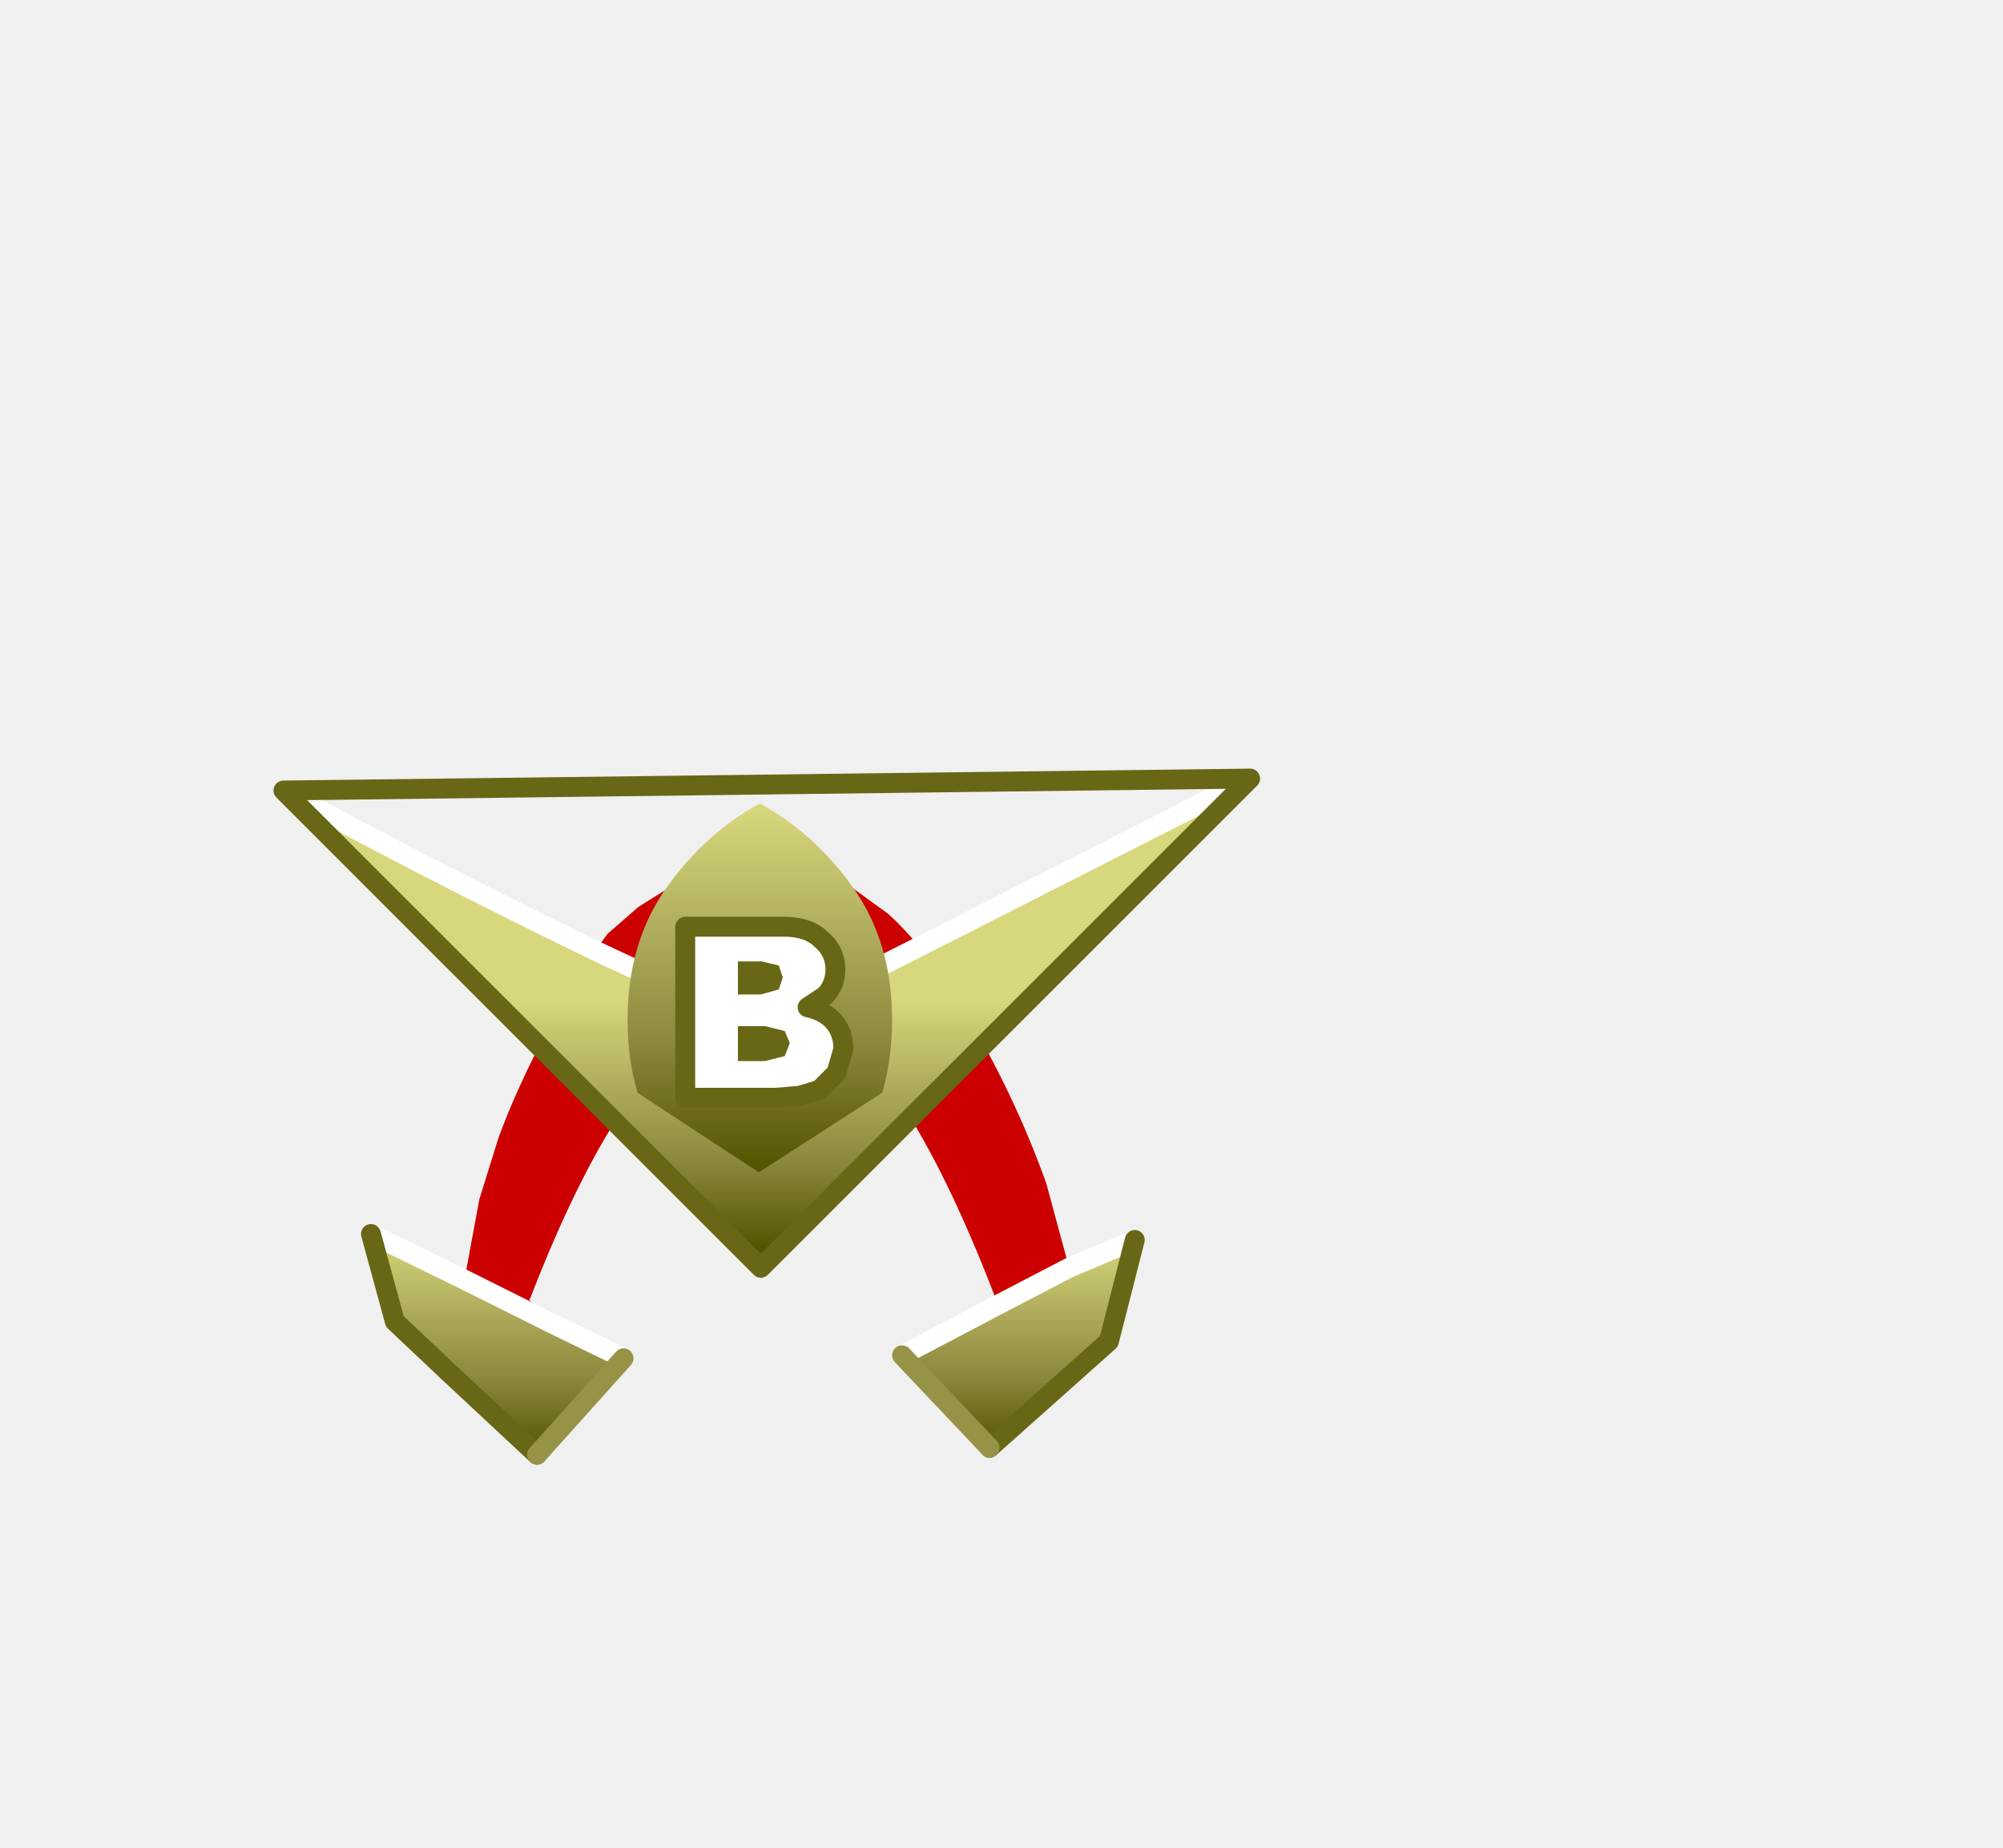
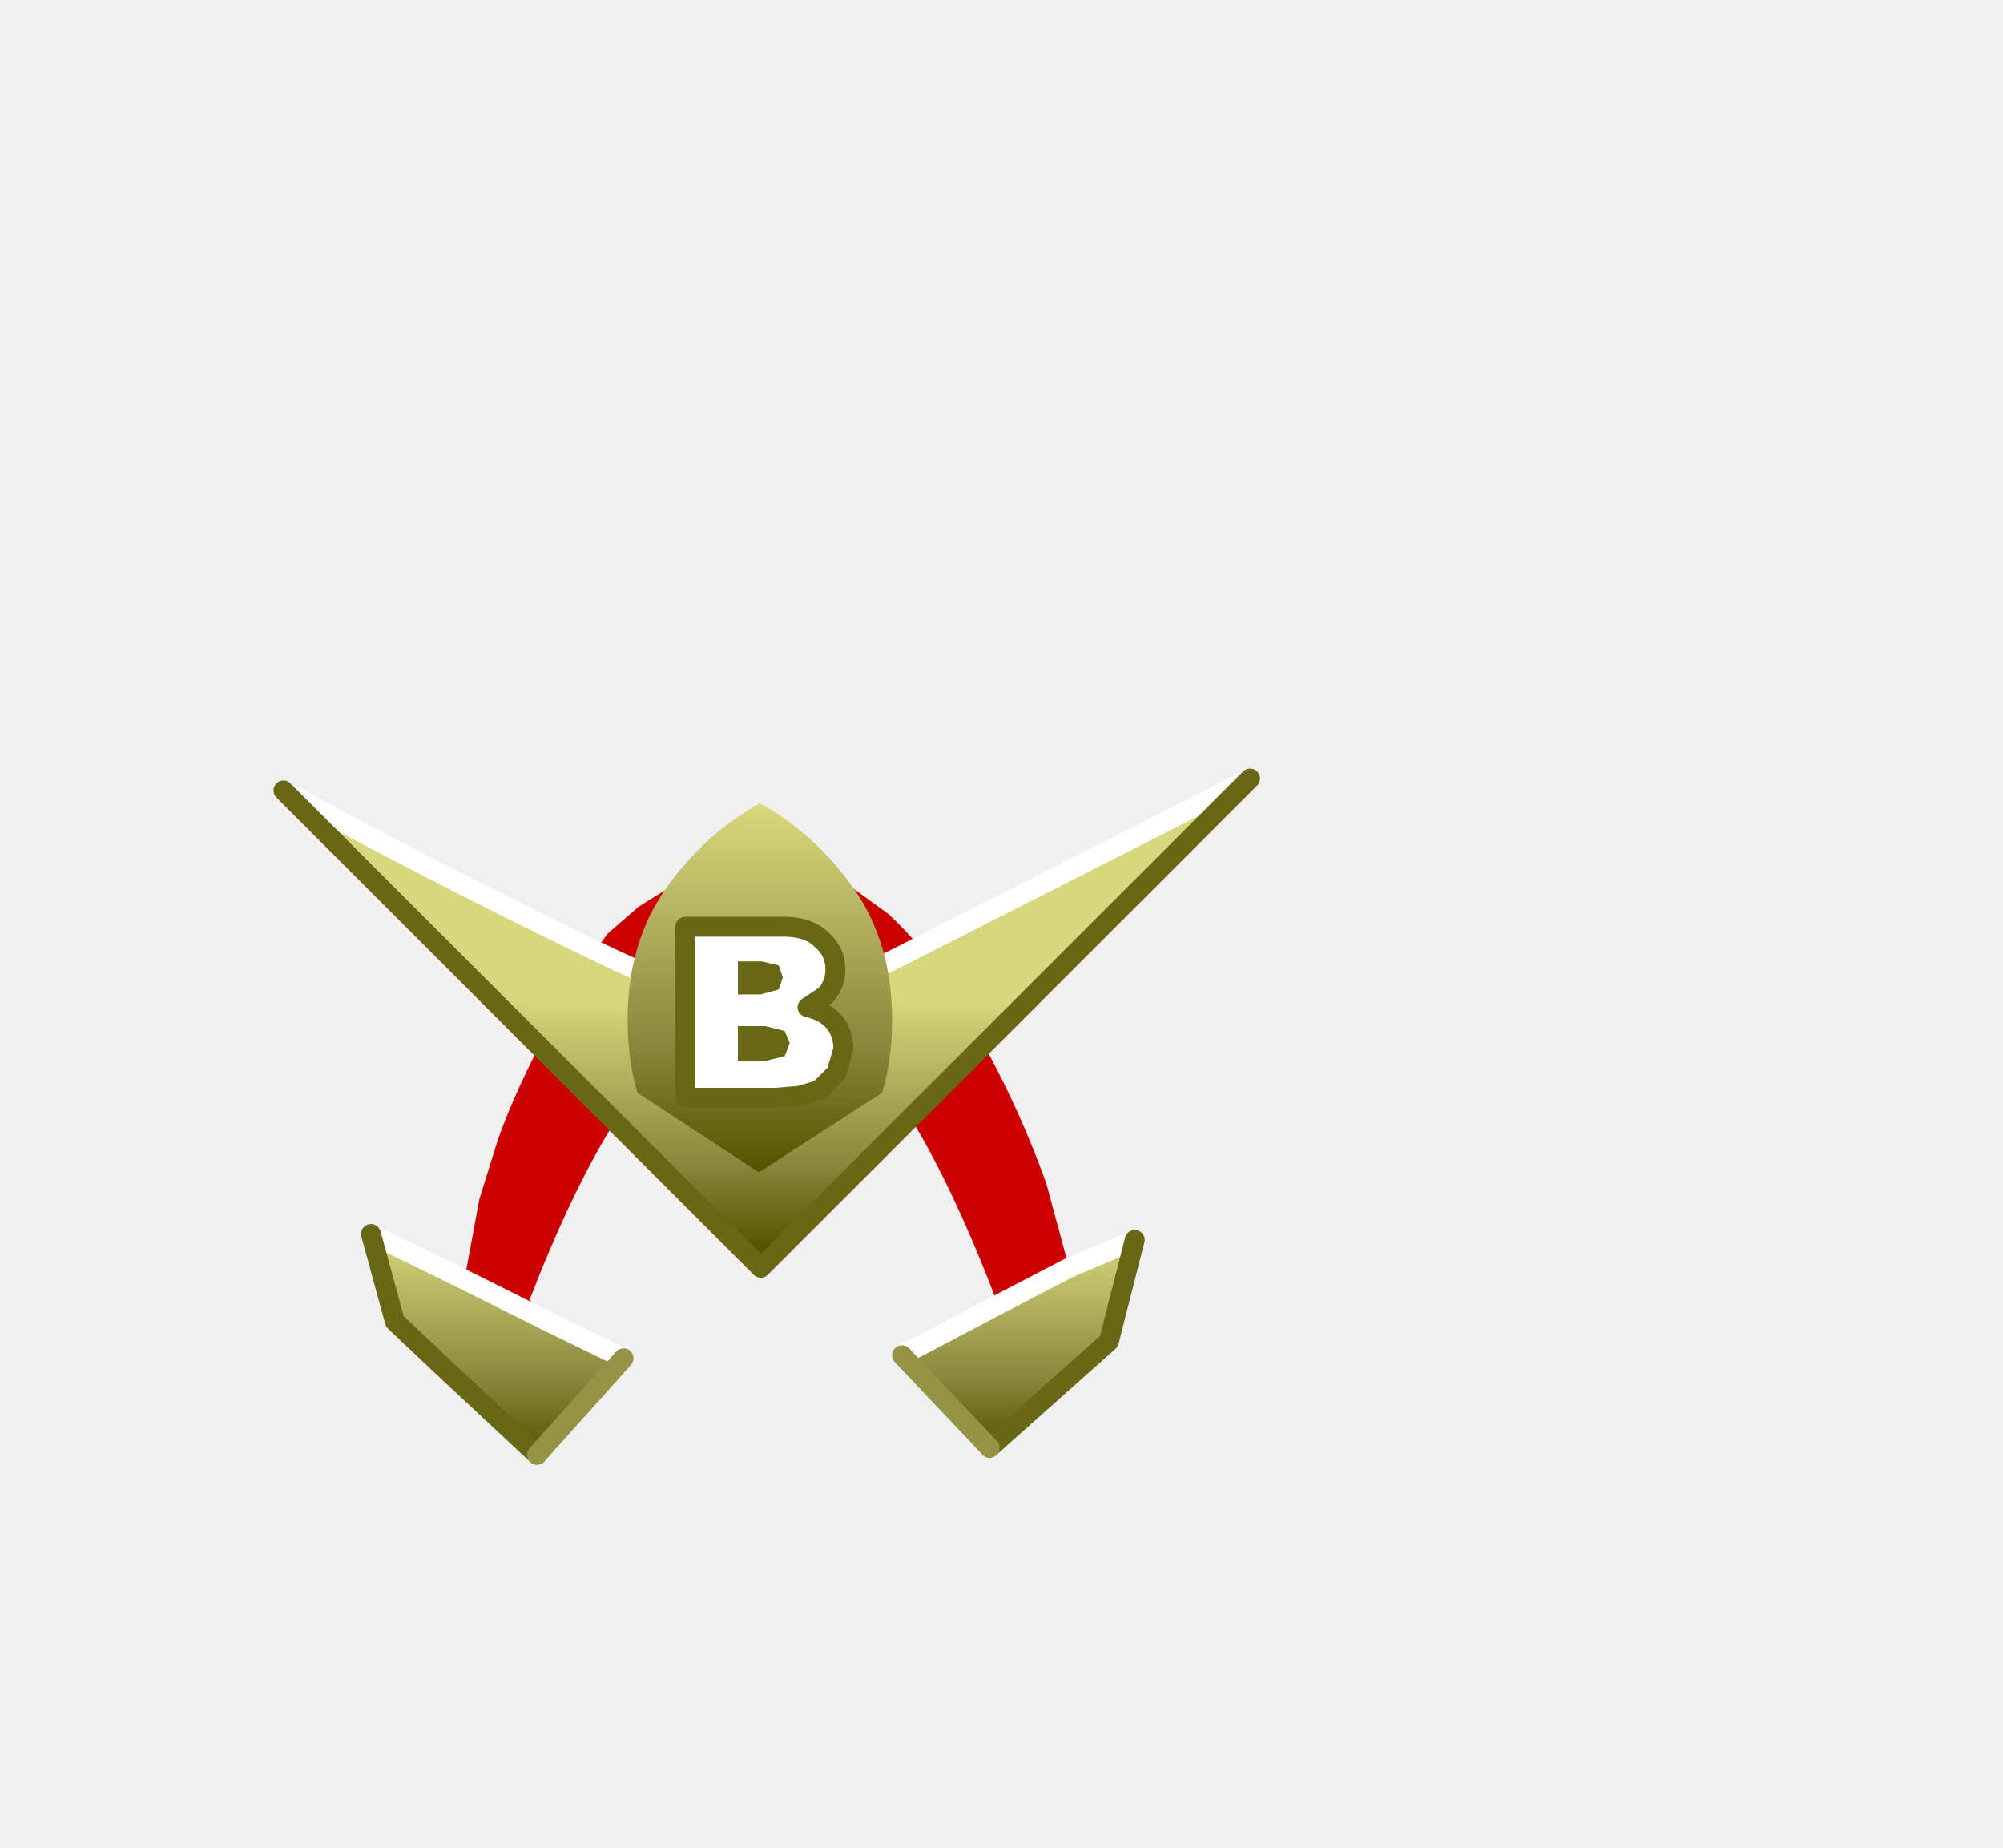
- <svg xmlns="http://www.w3.org/2000/svg" xmlns:xlink="http://www.w3.org/1999/xlink" height="92.9" width="100.7">
-   <use height="35" transform="translate(13.75 38.65)" width="49.6" xlink:href="#a" />
-   <defs>
+ <svg xmlns="http://www.w3.org/2000/svg" xmlns:xlink="http://www.w3.org/1999/xlink" height="92.9" width="100.7" version="1.1" id="svg1795">
+   <use height="35" transform="translate(13.75 38.65)" width="49.6" xlink:href="#a" id="use1732" />
+   <defs id="defs1793">
    <linearGradient gradientTransform="matrix(0 -.0064 .0071 0 12.6 17.85)" gradientUnits="userSpaceOnUse" id="b" spreadMethod="pad" x1="-819.2" x2="819.2">
-       <stop offset="0" stop-color="#550" />
-       <stop offset=".337" stop-color="#8a863c" />
-       <stop offset="1" stop-color="#d7d77d" />
+       <stop offset="0" stop-color="#550" id="stop1734" />
+       <stop offset=".337" stop-color="#8a863c" id="stop1736" />
+       <stop offset="1" stop-color="#d7d77d" id="stop1738" />
    </linearGradient>
    <linearGradient gradientTransform="matrix(0 -.0068 .0078 0 -13.65 17.85)" gradientUnits="userSpaceOnUse" id="c" spreadMethod="pad" x1="-819.2" x2="819.2">
-       <stop offset="0" stop-color="#550" />
-       <stop offset=".337" stop-color="#8a863c" />
-       <stop offset="1" stop-color="#d7d77d" />
+       <stop offset="0" stop-color="#550" id="stop1741" />
+       <stop offset=".337" stop-color="#8a863c" id="stop1743" />
+       <stop offset="1" stop-color="#d7d77d" id="stop1745" />
    </linearGradient>
    <linearGradient gradientTransform="matrix(0 -.0076 .0297 0 -.75 6.75)" gradientUnits="userSpaceOnUse" id="d" spreadMethod="pad" x1="-819.2" x2="819.2">
-       <stop offset="0" stop-color="#550" />
-       <stop offset=".337" stop-color="#8a863c" />
-       <stop offset="1" stop-color="#d7d77d" />
+       <stop offset="0" stop-color="#550" id="stop1748" />
+       <stop offset=".337" stop-color="#8a863c" id="stop1750" />
+       <stop offset="1" stop-color="#d7d77d" id="stop1752" />
    </linearGradient>
    <linearGradient gradientTransform="matrix(0 -.011 .0113 0 -.45 -.1)" gradientUnits="userSpaceOnUse" id="e" spreadMethod="pad" x1="-819.2" x2="819.2">
-       <stop offset="0" stop-color="#550" />
-       <stop offset=".337" stop-color="#8a863c" />
-       <stop offset="1" stop-color="#d7d77d" />
+       <stop offset="0" stop-color="#550" id="stop1755" />
+       <stop offset=".337" stop-color="#8a863c" id="stop1757" />
+       <stop offset="1" stop-color="#d7d77d" id="stop1759" />
    </linearGradient>
    <g id="a">
-       <path d="m-15.3 14.6.75-4.05.95-3.05q.9-2.5 2.6-5.7l.2-.4.4-.75 1.05-1.75 1.25-1.7 1.55-1.35 2-1.25 4.35-.8 2.45.2.65.2 1.1.55L6-3.8Q7.65-2.3 9.2.1l.55.85q2.55 4.2 4.2 8.8L15.1 14l-3.65 1.9q-.25-.15-.1-.5Q1.75-9.55-8.1 7.25l-.15.25q-1.9 3.25-3.75 8.05l-.05.05 1.05 1.15-4.3-2.15" fill="#c00" fill-rule="evenodd" transform="translate(24.9 11.1)" />
-       <path d="M-11.65 23.4q-2.45-1.65-4.5-3.9l.05-.25 4.45 4.15" fill="#f36" fill-rule="evenodd" transform="translate(24.9 11.1)" />
-       <path d="M11.45 15.9 15.1 14l3.3-1.4-1.3 5.1-6 5.35-4.4-4.65q3.05-.75 4.75-2.5" fill="url(#b)" fill-rule="evenodd" transform="translate(24.9 11.1)" />
-       <path d="m-15.3 14.6 4.3 2.15q1.5 1.3 3.7 1.8l-4.35 4.85-4.45-4.15-2.7-2.55-1.2-4.4 4.7 2.3" fill="url(#c)" fill-rule="evenodd" transform="translate(24.9 11.1)" />
-       <path d="m-15.3 14.6 4.3 2.15 3.7 1.8m18.75-2.65L15.1 14l3.3-1.4M6.7 18.4l4.75-2.5M-20 12.3l4.7 2.3" fill="none" stroke="#fff" stroke-linecap="round" stroke-linejoin="round" transform="translate(24.9 11.1)" />
-       <path d="m18.4 12.6-1.3 5.1-6 5.35m-27.2-3.8-2.7-2.55-1.2-4.4m3.9 6.95 4.45 4.15" fill="none" stroke="#686716" stroke-linecap="round" stroke-linejoin="round" transform="translate(24.9 11.1)" />
-       <path d="M11.1 23.05 6.7 18.4m-18.35 5 4.35-4.85" fill="none" stroke="#969346" stroke-linecap="round" stroke-linejoin="round" transform="translate(24.9 11.1)" />
-       <path d="M-24.4-10q6.95 3.8 15.05 7.75l1.25.6L-.4 1.9l24.6-12.5L-.4 14l-24-24" fill="url(#d)" fill-rule="evenodd" transform="translate(24.9 11.1)" />
-       <path d="M-24.4-10q6.95 3.8 15.05 7.75l1.25.6" fill="none" stroke="#fff" stroke-linecap="round" stroke-linejoin="round" transform="translate(24.9 11.1)" />
-       <path d="M-8.1-1.65-.4 1.9l24.6-12.5" fill="none" stroke="#fff" stroke-linecap="round" stroke-linejoin="round" transform="translate(24.9 11.1)" />
-       <path d="M24.2-10.6-.4 14l-24-24Z" fill="none" stroke="#686716" stroke-linecap="round" stroke-linejoin="round" transform="translate(24.9 11.1)" />
-       <path d="M-.45-9.35q2.75 1.5 4.7 4.25Q6.2-2.35 6.2 1.55q0 1.95-.5 3.65l-6.2 4-6.1-4q-.5-1.7-.5-3.65 0-3.9 1.95-6.65 1.95-2.75 4.7-4.25" fill="url(#e)" fill-rule="evenodd" transform="translate(24.9 11.1)" />
-       <path d="m.5-1.2-.85-.2h-1.2V.25H-.4L.5 0l.2-.6-.2-.6m2.15-1.3q.7.6.7 1.5 0 .75-.5 1.3l-.9.6q.9.2 1.35.75.45.55.45 1.35L3.4 4.2l-.85.85-1 .3-1.2.1H-4.2v-8.6H.75q1.25 0 1.9.65M.8 2.1l-1-.25h-1.35V3.6H-.2l1-.25.25-.65-.25-.6" fill="#fff" fill-rule="evenodd" transform="translate(24.9 11.1)" />
-       <path d="m.5-1.2.2.6-.2.6-.9.25h-1.15V-1.4h1.2l.85.2m.3 3.3.25.6-.25.65-1 .25h-1.35V1.85H-.2l1 .25" fill="#686716" fill-rule="evenodd" transform="translate(24.9 11.1)" />
-       <path d="M2.65-2.5q.7.6.7 1.5 0 .75-.5 1.3l-.9.6q.9.2 1.35.75.45.55.45 1.35L3.4 4.2l-.85.85-1 .3-1.2.1H-4.2v-8.6H.75q1.25 0 1.9.65Z" fill="none" stroke="#686716" stroke-linecap="round" stroke-linejoin="round" transform="translate(24.9 11.1)" />
+       <path d="m-15.3 14.6.75-4.05.95-3.05q.9-2.5 2.6-5.7l.2-.4.4-.75 1.05-1.75 1.25-1.7 1.55-1.35 2-1.25 4.35-.8 2.45.2.65.2 1.1.55L6-3.8Q7.65-2.3 9.2.1l.55.85q2.55 4.2 4.2 8.8L15.1 14l-3.65 1.9q-.25-.15-.1-.5Q1.75-9.55-8.1 7.25l-.15.25q-1.9 3.25-3.75 8.05l-.05.05 1.05 1.15-4.3-2.15" fill="#c00" fill-rule="evenodd" transform="translate(24.9 11.1)" id="path1762" />
+       <path d="M-11.65 23.4q-2.45-1.65-4.5-3.9l.05-.25 4.45 4.15" fill="#f36" fill-rule="evenodd" transform="translate(24.9 11.1)" id="path1764" />
+       <path d="M11.45 15.9 15.1 14l3.3-1.4-1.3 5.1-6 5.35-4.4-4.65q3.05-.75 4.75-2.5" fill="url(#b)" fill-rule="evenodd" transform="translate(24.9 11.1)" id="path1766" />
+       <path d="m-15.3 14.6 4.3 2.15q1.5 1.3 3.7 1.8l-4.35 4.85-4.45-4.15-2.7-2.55-1.2-4.4 4.7 2.3" fill="url(#c)" fill-rule="evenodd" transform="translate(24.9 11.1)" id="path1768" />
+       <path d="m-15.3 14.6 4.3 2.15 3.7 1.8m18.75-2.65L15.1 14l3.3-1.4M6.7 18.4l4.75-2.5M-20 12.3l4.7 2.3" fill="none" stroke="#fff" stroke-linecap="round" stroke-linejoin="round" transform="translate(24.9 11.1)" id="path1770" />
+       <path d="m18.4 12.6-1.3 5.1-6 5.35m-27.2-3.8-2.7-2.55-1.2-4.4m3.9 6.95 4.45 4.15" fill="none" stroke="#686716" stroke-linecap="round" stroke-linejoin="round" transform="translate(24.9 11.1)" id="path1772" />
+       <path d="M11.1 23.05 6.7 18.4m-18.35 5 4.35-4.85" fill="none" stroke="#969346" stroke-linecap="round" stroke-linejoin="round" transform="translate(24.9 11.1)" id="path1774" />
+       <path d="M-24.4-10q6.95 3.8 15.05 7.75l1.25.6L-.4 1.9l24.6-12.5L-.4 14l-24-24" fill="url(#d)" fill-rule="evenodd" transform="translate(24.9 11.1)" id="path1776" />
+       <path d="M-24.4-10q6.95 3.8 15.05 7.75l1.25.6" fill="none" stroke="#fff" stroke-linecap="round" stroke-linejoin="round" transform="translate(24.9 11.1)" id="path1778" />
+       <path d="M-8.1-1.65-.4 1.9l24.6-12.5" fill="none" stroke="#fff" stroke-linecap="round" stroke-linejoin="round" transform="translate(24.9 11.1)" id="path1780" />
+       <path d="M24.2-10.6-.4 14l-24-24" fill="none" stroke="#686716" stroke-linecap="round" stroke-linejoin="round" transform="translate(24.9 11.1)" id="path1782" />
+       <path d="M-.45-9.35q2.75 1.5 4.7 4.25Q6.2-2.35 6.2 1.55q0 1.95-.5 3.65l-6.2 4-6.1-4q-.5-1.7-.5-3.65 0-3.9 1.95-6.65 1.95-2.75 4.7-4.25" fill="url(#e)" fill-rule="evenodd" transform="translate(24.9 11.1)" id="path1784" />
+       <path d="m.5-1.2-.85-.2h-1.2V.25H-.4L.5 0l.2-.6-.2-.6m2.15-1.3q.7.6.7 1.5 0 .75-.5 1.3l-.9.6q.9.2 1.35.75.45.55.45 1.35L3.4 4.2l-.85.85-1 .3-1.2.1H-4.2v-8.6H.75q1.25 0 1.9.65M.8 2.1l-1-.25h-1.35V3.6H-.2l1-.25.25-.65-.25-.6" fill="#fff" fill-rule="evenodd" transform="translate(24.9 11.1)" id="path1786" />
+       <path d="m.5-1.2.2.6-.2.6-.9.25h-1.15V-1.4h1.2l.85.2m.3 3.3.25.6-.25.65-1 .25h-1.35V1.85H-.2l1 .25" fill="#686716" fill-rule="evenodd" transform="translate(24.9 11.1)" id="path1788" />
+       <path d="M2.65-2.5q.7.6.7 1.5 0 .75-.5 1.3l-.9.6q.9.2 1.35.75.45.55.45 1.35L3.4 4.2l-.85.85-1 .3-1.2.1H-4.2v-8.6H.75q1.25 0 1.9.65Z" fill="none" stroke="#686716" stroke-linecap="round" stroke-linejoin="round" transform="translate(24.9 11.1)" id="path1790" />
    </g>
  </defs>
</svg>
